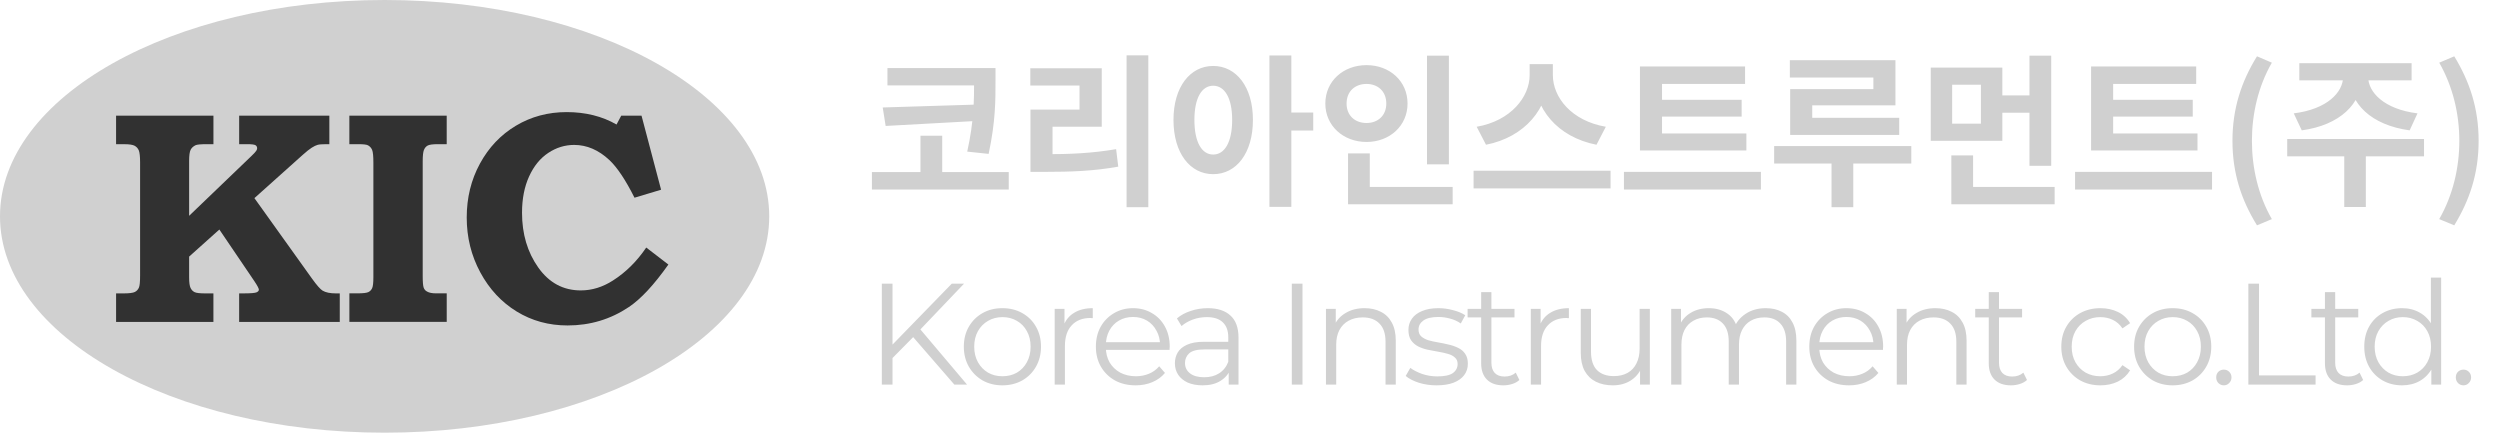
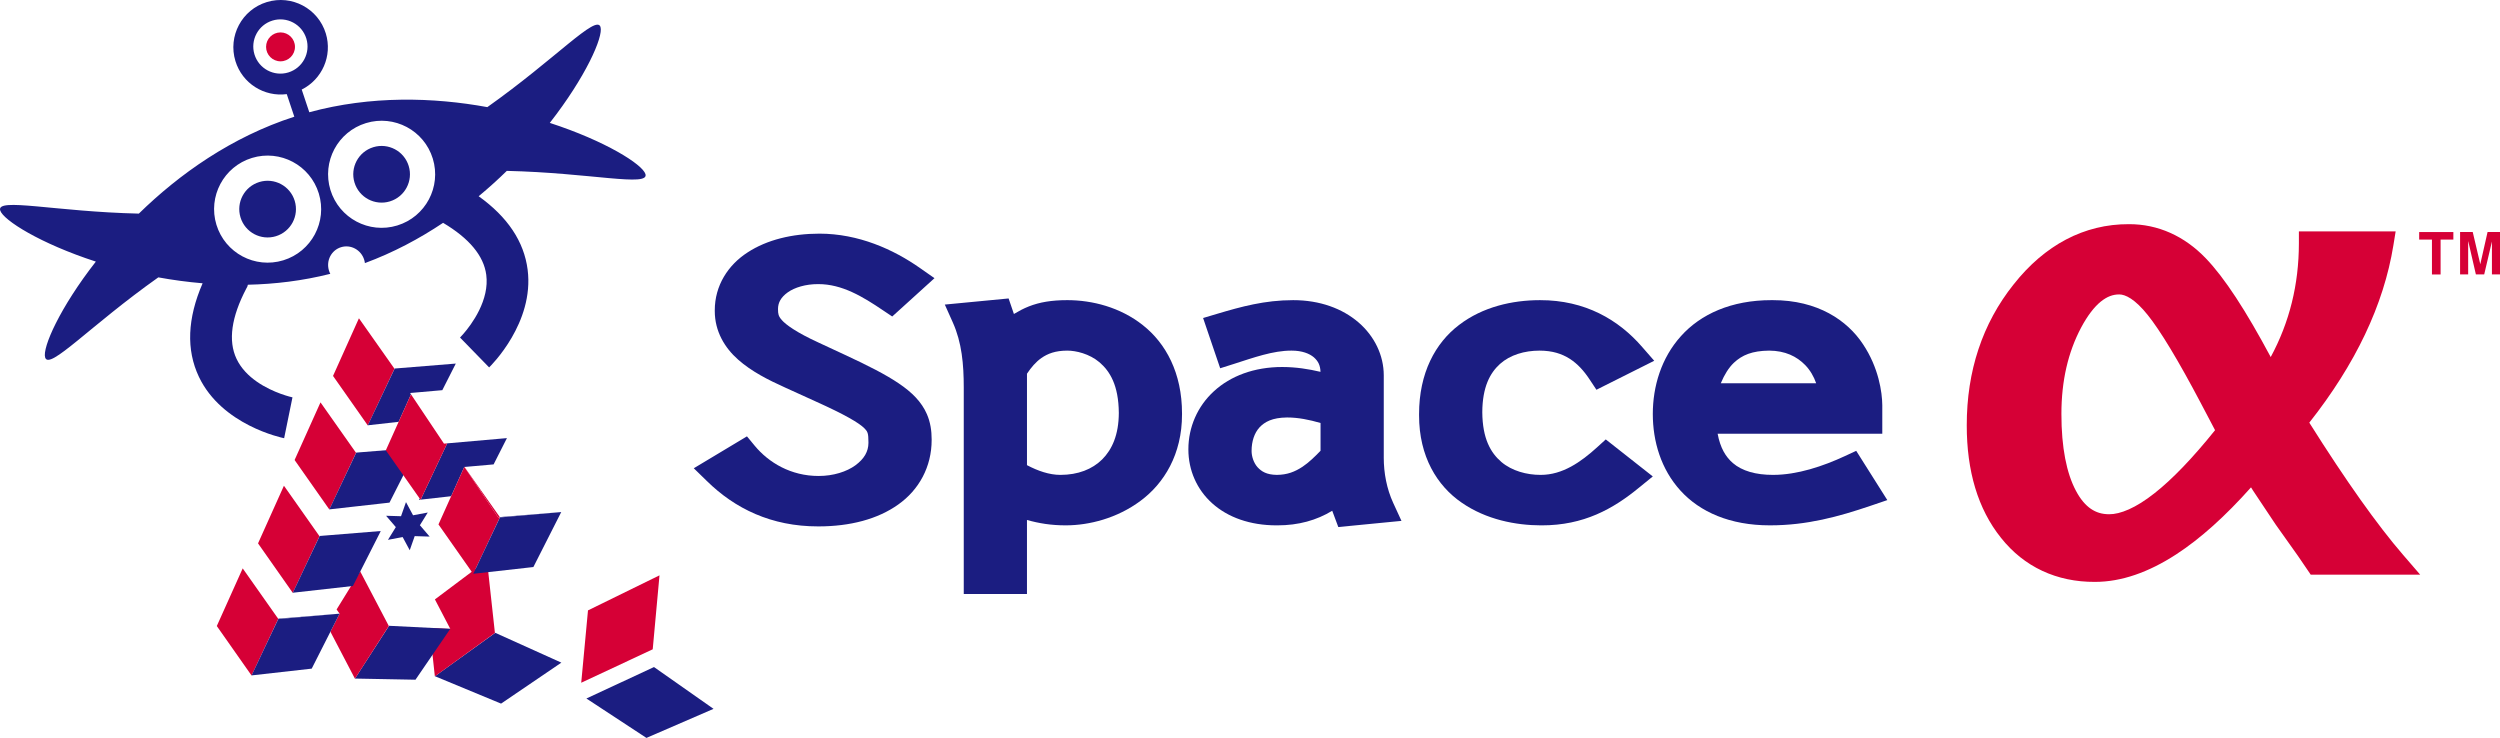
- <svg xmlns="http://www.w3.org/2000/svg" width="260" height="45" viewBox="0 0 260 45" fill="none">
-   <path d="M92.295 7.08V8.882H102.206V7.08H92.295ZM90.68 17.892V19.711H104.909V17.892H90.68ZM101.305 7.08V8.457C101.305 10.276 101.305 12.571 100.591 15.767L102.818 16.005C103.549 12.588 103.532 10.361 103.532 8.457V7.08H101.305ZM101.713 10.871L91.802 11.177L92.108 13.098L101.713 12.571V10.871ZM95.729 14.118V18.555H97.99V14.118H95.729ZM117.165 5.754V21.547H119.426V5.754H117.165ZM107.169 16.039V17.875H108.563C111.436 17.875 113.748 17.79 116.298 17.331L116.077 15.512C113.578 15.937 111.351 16.039 108.563 16.039H107.169ZM107.152 7.097V8.899H112.269V11.398H107.169V16.719H109.464V13.183H114.581V7.097H107.152ZM126.173 6.859C123.776 6.859 122.042 9.035 122.042 12.469C122.042 15.937 123.776 18.113 126.173 18.113C128.57 18.113 130.304 15.937 130.304 12.469C130.304 9.035 128.57 6.859 126.173 6.859ZM126.173 8.916C127.346 8.916 128.145 10.157 128.145 12.469C128.145 14.815 127.346 16.073 126.173 16.073C125 16.073 124.218 14.815 124.218 12.469C124.218 10.157 125 8.916 126.173 8.916ZM132.021 5.771V21.513H134.299V5.771H132.021ZM133.789 11.704V13.574H136.577V11.704H133.789ZM148.408 5.788V17.093H150.686V5.788H148.408ZM140.197 19.439V21.241H151.077V19.439H140.197ZM140.197 15.954V20.17H142.458V15.954H140.197ZM142.118 6.774C139.704 6.774 137.834 8.44 137.834 10.769C137.834 13.081 139.704 14.764 142.118 14.764C144.532 14.764 146.385 13.081 146.385 10.769C146.385 8.44 144.532 6.774 142.118 6.774ZM142.118 8.729C143.274 8.729 144.175 9.477 144.175 10.769C144.175 12.044 143.274 12.792 142.118 12.792C140.945 12.792 140.044 12.044 140.044 10.769C140.044 9.477 140.945 8.729 142.118 8.729ZM159.083 6.672V7.811C159.083 10.072 157.128 12.571 153.575 13.183L154.544 15.053C158.624 14.254 161.055 11.228 161.055 7.811V6.672H159.083ZM159.542 6.672V7.811C159.542 11.279 161.956 14.254 166.036 15.053L167.005 13.183C163.435 12.571 161.497 10.123 161.497 7.811V6.672H159.542ZM153.252 17.756V19.592H167.498V17.756H153.252ZM170.556 13.88V15.648H181.623V13.88H170.556ZM168.89 17.875V19.711H183.136V17.875H168.89ZM170.556 6.91V14.373H172.851V8.729H181.487V6.91H170.556ZM172.154 10.378V12.129H181.13V10.378H172.154ZM186.144 6.264V8.066H194.831V9.273H186.178V13.353H188.473V10.956H197.126V6.264H186.144ZM186.178 12.248V14.033H197.517V12.248H186.178ZM184.512 15.189V17.008H198.775V15.189H184.512ZM190.479 15.852V21.547H192.74V15.852H190.479ZM200.797 7.029V14.645H208.243V7.029H200.797ZM206.016 8.814V12.86H203.024V8.814H206.016ZM211.065 5.788V17.246H213.326V5.788H211.065ZM207.631 9.919V11.721H211.643V9.919H207.631ZM202.939 19.439V21.241H213.683V19.439H202.939ZM202.939 16.158V20.374H205.2V16.158H202.939ZM217.472 13.88V15.648H228.539V13.88H217.472ZM215.806 17.875V19.711H230.052V17.875H215.806ZM217.472 6.91V14.373H219.767V8.729H228.403V6.91H217.472ZM219.07 10.378V12.129H228.046V10.378H219.07ZM234.726 23.434L236.273 22.788C234.845 20.306 234.199 17.433 234.199 14.645C234.199 11.874 234.845 9.001 236.273 6.519L234.726 5.856C233.111 8.474 232.176 11.262 232.176 14.645C232.176 18.045 233.111 20.816 234.726 23.434ZM243.684 7.522V7.981C243.684 9.596 242.018 11.364 238.55 11.789L239.383 13.557C243.378 13.013 245.639 10.752 245.639 7.981V7.522H243.684ZM244.33 7.522V7.981C244.33 10.752 246.591 13.013 250.603 13.557L251.419 11.789C247.951 11.364 246.285 9.596 246.285 7.981V7.522H244.33ZM243.803 15.75V21.53H246.047V15.75H243.803ZM237.87 14.458V16.26H252.099V14.458H237.87ZM239.128 6.57V8.355H250.807V6.57H239.128ZM255.243 23.434C256.841 20.816 257.776 18.045 257.776 14.645C257.776 11.262 256.841 8.474 255.243 5.856L253.679 6.519C255.107 9.001 255.77 11.874 255.77 14.645C255.77 17.433 255.107 20.306 253.679 22.788L255.243 23.434Z" fill="#D0D0D0" />
-   <path d="M92.67 37.39L92.625 36.04L98.985 29.5H100.26L95.625 34.36L94.995 35.035L92.67 37.39ZM91.71 40V29.5H92.82V40H91.71ZM99.255 40L94.725 34.78L95.475 33.97L100.575 40H99.255ZM104.243 40.075C103.483 40.075 102.798 39.905 102.188 39.565C101.588 39.215 101.113 38.74 100.763 38.14C100.413 37.53 100.238 36.835 100.238 36.055C100.238 35.265 100.413 34.57 100.763 33.97C101.113 33.37 101.588 32.9 102.188 32.56C102.788 32.22 103.473 32.05 104.243 32.05C105.023 32.05 105.713 32.22 106.313 32.56C106.923 32.9 107.398 33.37 107.738 33.97C108.088 34.57 108.263 35.265 108.263 36.055C108.263 36.835 108.088 37.53 107.738 38.14C107.398 38.74 106.923 39.215 106.313 39.565C105.703 39.905 105.013 40.075 104.243 40.075ZM104.243 39.13C104.813 39.13 105.318 39.005 105.758 38.755C106.198 38.495 106.543 38.135 106.793 37.675C107.053 37.205 107.183 36.665 107.183 36.055C107.183 35.435 107.053 34.895 106.793 34.435C106.543 33.975 106.198 33.62 105.758 33.37C105.318 33.11 104.818 32.98 104.258 32.98C103.698 32.98 103.198 33.11 102.758 33.37C102.318 33.62 101.968 33.975 101.708 34.435C101.448 34.895 101.318 35.435 101.318 36.055C101.318 36.665 101.448 37.205 101.708 37.675C101.968 38.135 102.318 38.495 102.758 38.755C103.198 39.005 103.693 39.13 104.243 39.13ZM109.687 40V32.125H110.707V34.27L110.602 33.895C110.822 33.295 111.192 32.84 111.712 32.53C112.232 32.21 112.877 32.05 113.647 32.05V33.085C113.607 33.085 113.567 33.085 113.527 33.085C113.487 33.075 113.447 33.07 113.407 33.07C112.577 33.07 111.927 33.325 111.457 33.835C110.987 34.335 110.752 35.05 110.752 35.98V40H109.687ZM118.112 40.075C117.292 40.075 116.572 39.905 115.952 39.565C115.332 39.215 114.847 38.74 114.497 38.14C114.147 37.53 113.972 36.835 113.972 36.055C113.972 35.275 114.137 34.585 114.467 33.985C114.807 33.385 115.267 32.915 115.847 32.575C116.437 32.225 117.097 32.05 117.827 32.05C118.567 32.05 119.222 32.22 119.792 32.56C120.372 32.89 120.827 33.36 121.157 33.97C121.487 34.57 121.652 35.265 121.652 36.055C121.652 36.105 121.647 36.16 121.637 36.22C121.637 36.27 121.637 36.325 121.637 36.385H114.782V35.59H121.067L120.647 35.905C120.647 35.335 120.522 34.83 120.272 34.39C120.032 33.94 119.702 33.59 119.282 33.34C118.862 33.09 118.377 32.965 117.827 32.965C117.287 32.965 116.802 33.09 116.372 33.34C115.942 33.59 115.607 33.94 115.367 34.39C115.127 34.84 115.007 35.355 115.007 35.935V36.1C115.007 36.7 115.137 37.23 115.397 37.69C115.667 38.14 116.037 38.495 116.507 38.755C116.987 39.005 117.532 39.13 118.142 39.13C118.622 39.13 119.067 39.045 119.477 38.875C119.897 38.705 120.257 38.445 120.557 38.095L121.157 38.785C120.807 39.205 120.367 39.525 119.837 39.745C119.317 39.965 118.742 40.075 118.112 40.075ZM127.785 40V38.26L127.74 37.975V35.065C127.74 34.395 127.55 33.88 127.17 33.52C126.8 33.16 126.245 32.98 125.505 32.98C124.995 32.98 124.51 33.065 124.05 33.235C123.59 33.405 123.2 33.63 122.88 33.91L122.4 33.115C122.8 32.775 123.28 32.515 123.84 32.335C124.4 32.145 124.99 32.05 125.61 32.05C126.63 32.05 127.415 32.305 127.965 32.815C128.525 33.315 128.805 34.08 128.805 35.11V40H127.785ZM125.07 40.075C124.48 40.075 123.965 39.98 123.525 39.79C123.095 39.59 122.765 39.32 122.535 38.98C122.305 38.63 122.19 38.23 122.19 37.78C122.19 37.37 122.285 37 122.475 36.67C122.675 36.33 122.995 36.06 123.435 35.86C123.885 35.65 124.485 35.545 125.235 35.545H127.95V36.34H125.265C124.505 36.34 123.975 36.475 123.675 36.745C123.385 37.015 123.24 37.35 123.24 37.75C123.24 38.2 123.415 38.56 123.765 38.83C124.115 39.1 124.605 39.235 125.235 39.235C125.835 39.235 126.35 39.1 126.78 38.83C127.22 38.55 127.54 38.15 127.74 37.63L127.98 38.365C127.78 38.885 127.43 39.3 126.93 39.61C126.44 39.92 125.82 40.075 125.07 40.075ZM134.349 40V29.5H135.459V40H134.349ZM141.92 32.05C142.56 32.05 143.12 32.175 143.6 32.425C144.09 32.665 144.47 33.035 144.74 33.535C145.02 34.035 145.16 34.665 145.16 35.425V40H144.095V35.53C144.095 34.7 143.885 34.075 143.465 33.655C143.055 33.225 142.475 33.01 141.725 33.01C141.165 33.01 140.675 33.125 140.255 33.355C139.845 33.575 139.525 33.9 139.295 34.33C139.075 34.75 138.965 35.26 138.965 35.86V40H137.9V32.125H138.92V34.285L138.755 33.88C139.005 33.31 139.405 32.865 139.955 32.545C140.505 32.215 141.16 32.05 141.92 32.05ZM149.402 40.075C148.752 40.075 148.137 39.985 147.557 39.805C146.977 39.615 146.522 39.38 146.192 39.1L146.672 38.26C146.992 38.5 147.402 38.71 147.902 38.89C148.402 39.06 148.927 39.145 149.477 39.145C150.227 39.145 150.767 39.03 151.097 38.8C151.427 38.56 151.592 38.245 151.592 37.855C151.592 37.565 151.497 37.34 151.307 37.18C151.127 37.01 150.887 36.885 150.587 36.805C150.287 36.715 149.952 36.64 149.582 36.58C149.212 36.52 148.842 36.45 148.472 36.37C148.112 36.29 147.782 36.175 147.482 36.025C147.182 35.865 146.937 35.65 146.747 35.38C146.567 35.11 146.477 34.75 146.477 34.3C146.477 33.87 146.597 33.485 146.837 33.145C147.077 32.805 147.427 32.54 147.887 32.35C148.357 32.15 148.927 32.05 149.597 32.05C150.107 32.05 150.617 32.12 151.127 32.26C151.637 32.39 152.057 32.565 152.387 32.785L151.922 33.64C151.572 33.4 151.197 33.23 150.797 33.13C150.397 33.02 149.997 32.965 149.597 32.965C148.887 32.965 148.362 33.09 148.022 33.34C147.692 33.58 147.527 33.89 147.527 34.27C147.527 34.57 147.617 34.805 147.797 34.975C147.987 35.145 148.232 35.28 148.532 35.38C148.842 35.47 149.177 35.545 149.537 35.605C149.907 35.665 150.272 35.74 150.632 35.83C151.002 35.91 151.337 36.025 151.637 36.175C151.947 36.315 152.192 36.52 152.372 36.79C152.562 37.05 152.657 37.395 152.657 37.825C152.657 38.285 152.527 38.685 152.267 39.025C152.017 39.355 151.647 39.615 151.157 39.805C150.677 39.985 150.092 40.075 149.402 40.075ZM156.351 40.075C155.611 40.075 155.041 39.875 154.641 39.475C154.241 39.075 154.041 38.51 154.041 37.78V30.385H155.106V37.72C155.106 38.18 155.221 38.535 155.451 38.785C155.691 39.035 156.031 39.16 156.471 39.16C156.941 39.16 157.331 39.025 157.641 38.755L158.016 39.52C157.806 39.71 157.551 39.85 157.251 39.94C156.961 40.03 156.661 40.075 156.351 40.075ZM152.631 33.01V32.125H157.506V33.01H152.631ZM159.205 40V32.125H160.225V34.27L160.12 33.895C160.34 33.295 160.71 32.84 161.23 32.53C161.75 32.21 162.395 32.05 163.165 32.05V33.085C163.125 33.085 163.085 33.085 163.045 33.085C163.005 33.075 162.965 33.07 162.925 33.07C162.095 33.07 161.445 33.325 160.975 33.835C160.505 34.335 160.27 35.05 160.27 35.98V40H159.205ZM167.73 40.075C167.06 40.075 166.475 39.95 165.975 39.7C165.475 39.45 165.085 39.075 164.805 38.575C164.535 38.075 164.4 37.45 164.4 36.7V32.125H165.465V36.58C165.465 37.42 165.67 38.055 166.08 38.485C166.5 38.905 167.085 39.115 167.835 39.115C168.385 39.115 168.86 39.005 169.26 38.785C169.67 38.555 169.98 38.225 170.19 37.795C170.41 37.365 170.52 36.85 170.52 36.25V32.125H171.585V40H170.565V37.84L170.73 38.23C170.48 38.81 170.09 39.265 169.56 39.595C169.04 39.915 168.43 40.075 167.73 40.075ZM183.643 32.05C184.283 32.05 184.838 32.175 185.308 32.425C185.788 32.665 186.158 33.035 186.418 33.535C186.688 34.035 186.823 34.665 186.823 35.425V40H185.758V35.53C185.758 34.7 185.558 34.075 185.158 33.655C184.768 33.225 184.213 33.01 183.493 33.01C182.953 33.01 182.483 33.125 182.083 33.355C181.693 33.575 181.388 33.9 181.168 34.33C180.958 34.75 180.853 35.26 180.853 35.86V40H179.788V35.53C179.788 34.7 179.588 34.075 179.188 33.655C178.788 33.225 178.228 33.01 177.508 33.01C176.978 33.01 176.513 33.125 176.113 33.355C175.713 33.575 175.403 33.9 175.183 34.33C174.973 34.75 174.868 35.26 174.868 35.86V40H173.803V32.125H174.823V34.255L174.658 33.88C174.898 33.31 175.283 32.865 175.813 32.545C176.353 32.215 176.988 32.05 177.718 32.05C178.488 32.05 179.143 32.245 179.683 32.635C180.223 33.015 180.573 33.59 180.733 34.36L180.313 34.195C180.543 33.555 180.948 33.04 181.528 32.65C182.118 32.25 182.823 32.05 183.643 32.05ZM192.307 40.075C191.487 40.075 190.767 39.905 190.147 39.565C189.527 39.215 189.042 38.74 188.692 38.14C188.342 37.53 188.167 36.835 188.167 36.055C188.167 35.275 188.332 34.585 188.662 33.985C189.002 33.385 189.462 32.915 190.042 32.575C190.632 32.225 191.292 32.05 192.022 32.05C192.762 32.05 193.417 32.22 193.987 32.56C194.567 32.89 195.022 33.36 195.352 33.97C195.682 34.57 195.847 35.265 195.847 36.055C195.847 36.105 195.842 36.16 195.832 36.22C195.832 36.27 195.832 36.325 195.832 36.385H188.977V35.59H195.262L194.842 35.905C194.842 35.335 194.717 34.83 194.467 34.39C194.227 33.94 193.897 33.59 193.477 33.34C193.057 33.09 192.572 32.965 192.022 32.965C191.482 32.965 190.997 33.09 190.567 33.34C190.137 33.59 189.802 33.94 189.562 34.39C189.322 34.84 189.202 35.355 189.202 35.935V36.1C189.202 36.7 189.332 37.23 189.592 37.69C189.862 38.14 190.232 38.495 190.702 38.755C191.182 39.005 191.727 39.13 192.337 39.13C192.817 39.13 193.262 39.045 193.672 38.875C194.092 38.705 194.452 38.445 194.752 38.095L195.352 38.785C195.002 39.205 194.562 39.525 194.032 39.745C193.512 39.965 192.937 40.075 192.307 40.075ZM201.284 32.05C201.924 32.05 202.484 32.175 202.964 32.425C203.454 32.665 203.834 33.035 204.104 33.535C204.384 34.035 204.524 34.665 204.524 35.425V40H203.459V35.53C203.459 34.7 203.249 34.075 202.829 33.655C202.419 33.225 201.839 33.01 201.089 33.01C200.529 33.01 200.039 33.125 199.619 33.355C199.209 33.575 198.889 33.9 198.659 34.33C198.439 34.75 198.329 35.26 198.329 35.86V40H197.264V32.125H198.284V34.285L198.119 33.88C198.369 33.31 198.769 32.865 199.319 32.545C199.869 32.215 200.524 32.05 201.284 32.05ZM209.141 40.075C208.401 40.075 207.831 39.875 207.431 39.475C207.031 39.075 206.831 38.51 206.831 37.78V30.385H207.896V37.72C207.896 38.18 208.011 38.535 208.241 38.785C208.481 39.035 208.821 39.16 209.261 39.16C209.731 39.16 210.121 39.025 210.431 38.755L210.806 39.52C210.596 39.71 210.341 39.85 210.041 39.94C209.751 40.03 209.451 40.075 209.141 40.075ZM205.421 33.01V32.125H210.296V33.01H205.421ZM218.441 40.075C217.661 40.075 216.961 39.905 216.341 39.565C215.731 39.215 215.251 38.74 214.901 38.14C214.551 37.53 214.376 36.835 214.376 36.055C214.376 35.265 214.551 34.57 214.901 33.97C215.251 33.37 215.731 32.9 216.341 32.56C216.961 32.22 217.661 32.05 218.441 32.05C219.111 32.05 219.716 32.18 220.256 32.44C220.796 32.7 221.221 33.09 221.531 33.61L220.736 34.15C220.466 33.75 220.131 33.455 219.731 33.265C219.331 33.075 218.896 32.98 218.426 32.98C217.866 32.98 217.361 33.11 216.911 33.37C216.461 33.62 216.106 33.975 215.846 34.435C215.586 34.895 215.456 35.435 215.456 36.055C215.456 36.675 215.586 37.215 215.846 37.675C216.106 38.135 216.461 38.495 216.911 38.755C217.361 39.005 217.866 39.13 218.426 39.13C218.896 39.13 219.331 39.035 219.731 38.845C220.131 38.655 220.466 38.365 220.736 37.975L221.531 38.515C221.221 39.025 220.796 39.415 220.256 39.685C219.716 39.945 219.111 40.075 218.441 40.075ZM225.951 40.075C225.191 40.075 224.506 39.905 223.896 39.565C223.296 39.215 222.821 38.74 222.471 38.14C222.121 37.53 221.946 36.835 221.946 36.055C221.946 35.265 222.121 34.57 222.471 33.97C222.821 33.37 223.296 32.9 223.896 32.56C224.496 32.22 225.181 32.05 225.951 32.05C226.731 32.05 227.421 32.22 228.021 32.56C228.631 32.9 229.106 33.37 229.446 33.97C229.796 34.57 229.971 35.265 229.971 36.055C229.971 36.835 229.796 37.53 229.446 38.14C229.106 38.74 228.631 39.215 228.021 39.565C227.411 39.905 226.721 40.075 225.951 40.075ZM225.951 39.13C226.521 39.13 227.026 39.005 227.466 38.755C227.906 38.495 228.251 38.135 228.501 37.675C228.761 37.205 228.891 36.665 228.891 36.055C228.891 35.435 228.761 34.895 228.501 34.435C228.251 33.975 227.906 33.62 227.466 33.37C227.026 33.11 226.526 32.98 225.966 32.98C225.406 32.98 224.906 33.11 224.466 33.37C224.026 33.62 223.676 33.975 223.416 34.435C223.156 34.895 223.026 35.435 223.026 36.055C223.026 36.665 223.156 37.205 223.416 37.675C223.676 38.135 224.026 38.495 224.466 38.755C224.906 39.005 225.401 39.13 225.951 39.13ZM231.28 40.075C231.06 40.075 230.87 39.995 230.71 39.835C230.56 39.675 230.485 39.48 230.485 39.25C230.485 39.01 230.56 38.815 230.71 38.665C230.87 38.515 231.06 38.44 231.28 38.44C231.5 38.44 231.685 38.515 231.835 38.665C231.995 38.815 232.075 39.01 232.075 39.25C232.075 39.48 231.995 39.675 231.835 39.835C231.685 39.995 231.5 40.075 231.28 40.075ZM233.829 40V29.5H234.939V39.04H240.819V40H233.829ZM244.104 40.075C243.364 40.075 242.794 39.875 242.394 39.475C241.994 39.075 241.794 38.51 241.794 37.78V30.385H242.859V37.72C242.859 38.18 242.974 38.535 243.204 38.785C243.444 39.035 243.784 39.16 244.224 39.16C244.694 39.16 245.084 39.025 245.394 38.755L245.769 39.52C245.559 39.71 245.304 39.85 245.004 39.94C244.714 40.03 244.414 40.075 244.104 40.075ZM240.384 33.01V32.125H245.259V33.01H240.384ZM249.814 40.075C249.064 40.075 248.389 39.905 247.789 39.565C247.199 39.225 246.734 38.755 246.394 38.155C246.054 37.545 245.884 36.845 245.884 36.055C245.884 35.255 246.054 34.555 246.394 33.955C246.734 33.355 247.199 32.89 247.789 32.56C248.389 32.22 249.064 32.05 249.814 32.05C250.504 32.05 251.119 32.205 251.659 32.515C252.209 32.825 252.644 33.28 252.964 33.88C253.294 34.47 253.459 35.195 253.459 36.055C253.459 36.905 253.299 37.63 252.979 38.23C252.659 38.83 252.224 39.29 251.674 39.61C251.134 39.92 250.514 40.075 249.814 40.075ZM249.889 39.13C250.449 39.13 250.949 39.005 251.389 38.755C251.839 38.495 252.189 38.135 252.439 37.675C252.699 37.205 252.829 36.665 252.829 36.055C252.829 35.435 252.699 34.895 252.439 34.435C252.189 33.975 251.839 33.62 251.389 33.37C250.949 33.11 250.449 32.98 249.889 32.98C249.339 32.98 248.844 33.11 248.404 33.37C247.964 33.62 247.614 33.975 247.354 34.435C247.094 34.895 246.964 35.435 246.964 36.055C246.964 36.665 247.094 37.205 247.354 37.675C247.614 38.135 247.964 38.495 248.404 38.755C248.844 39.005 249.339 39.13 249.889 39.13ZM252.859 40V37.63L252.964 36.04L252.814 34.45V28.87H253.879V40H252.859ZM256.2 40.075C255.98 40.075 255.79 39.995 255.63 39.835C255.48 39.675 255.405 39.48 255.405 39.25C255.405 39.01 255.48 38.815 255.63 38.665C255.79 38.515 255.98 38.44 256.2 38.44C256.42 38.44 256.605 38.515 256.755 38.665C256.915 38.815 256.995 39.01 256.995 39.25C256.995 39.48 256.915 39.675 256.755 39.835C256.605 39.995 256.42 40.075 256.2 40.075Z" fill="#D0D0D0" />
-   <path d="M40 45C62.091 45 80 34.926 80 22.5C80 10.074 62.091 0 40 0C17.909 0 0 10.074 0 22.5C0 34.926 17.909 45 40 45Z" fill="#D0D0D0" />
-   <path d="M12.075 12.027H22.197V14.994H21.529C20.885 14.994 20.488 15.031 20.339 15.102C20.102 15.215 19.929 15.374 19.826 15.579C19.721 15.784 19.669 16.168 19.669 16.734V22.445L26.134 16.24C26.421 15.963 26.594 15.776 26.653 15.679C26.712 15.582 26.743 15.498 26.743 15.425C26.743 15.282 26.686 15.174 26.573 15.102C26.458 15.031 26.169 14.994 25.704 14.994H24.873V12.027H34.252V14.994H33.94C33.504 14.994 33.202 15.018 33.033 15.064C32.864 15.11 32.659 15.21 32.415 15.364C32.172 15.518 31.858 15.769 31.471 16.117L26.459 20.605L32.437 28.959C32.952 29.677 33.329 30.103 33.566 30.236C33.883 30.421 34.339 30.513 34.934 30.513H35.336V33.48H24.871V30.513H25.287C26.05 30.513 26.514 30.476 26.677 30.405C26.839 30.333 26.922 30.241 26.922 30.128C26.922 30.004 26.768 29.712 26.461 29.251L22.813 23.871L19.669 26.686V28.845C19.669 29.375 19.718 29.742 19.818 29.947C19.917 30.152 20.058 30.297 20.241 30.384C20.424 30.471 20.793 30.514 21.349 30.514H22.195V33.482H12.073V30.514H12.836C13.424 30.514 13.818 30.465 14.017 30.368C14.217 30.271 14.361 30.114 14.451 29.899C14.53 29.725 14.57 29.305 14.57 28.638V16.921C14.57 16.286 14.525 15.86 14.436 15.644C14.346 15.43 14.201 15.268 14.001 15.159C13.803 15.051 13.443 14.997 12.925 14.997H12.072V12.03L12.075 12.027Z" fill="#313131" />
-   <path d="M36.335 12.027H46.457V14.994H45.536C45.001 14.994 44.647 15.043 44.473 15.14C44.299 15.237 44.171 15.391 44.087 15.601C44.003 15.811 43.961 16.214 43.961 16.808V28.68C43.961 29.324 43.995 29.741 44.065 29.925C44.135 30.109 44.253 30.243 44.422 30.325C44.63 30.448 44.942 30.509 45.359 30.509H46.459V33.477H36.336V30.509H37.158C37.746 30.509 38.131 30.465 38.309 30.379C38.489 30.292 38.621 30.154 38.705 29.965C38.79 29.776 38.832 29.399 38.832 28.834V16.916C38.832 16.251 38.79 15.812 38.705 15.601C38.62 15.391 38.478 15.229 38.278 15.117C38.139 15.034 37.799 14.994 37.261 14.994H36.333V12.027H36.335Z" fill="#313131" />
-   <path d="M64.609 12.027H66.718L68.753 19.731L65.988 20.562C65.067 18.727 64.2 17.425 63.387 16.656C62.258 15.599 61.034 15.072 59.715 15.072C58.754 15.072 57.854 15.348 57.018 15.903C56.181 16.457 55.517 17.272 55.027 18.348C54.536 19.424 54.291 20.684 54.291 22.13C54.291 24.335 54.853 26.23 55.979 27.82C57.103 29.409 58.577 30.203 60.401 30.203C61.56 30.203 62.675 29.86 63.745 29.173C65.082 28.322 66.238 27.18 67.209 25.744L69.512 27.512C68.017 29.625 66.65 31.094 65.412 31.925C63.502 33.207 61.372 33.847 59.025 33.847C57.074 33.847 55.309 33.362 53.73 32.393C52.151 31.424 50.89 30.069 49.95 28.327C49.01 26.584 48.539 24.683 48.539 22.622C48.539 20.562 48.996 18.703 49.913 17.018C50.83 15.331 52.077 14.017 53.656 13.074C55.234 12.13 56.995 11.658 58.935 11.658C60.876 11.658 62.633 12.089 64.119 12.95L64.609 12.027Z" fill="#313131" />
+ <svg xmlns="http://www.w3.org/2000/svg" id="_레이어_2" data-name="레이어 2" viewBox="0 0 5358.48 1581.64">
+   <defs>
+     <style>
+       .cls-1 {
+         fill: none;
+       }
+ 
+       .cls-2 {
+         fill: #d60036;
+       }
+ 
+       .cls-3 {
+         fill: #1b1d81;
+       }
+     </style>
+   </defs>
+   <g id="Layer_1" data-name="Layer 1">
+     <g>
+       <g>
+         <polyline class="cls-3" points="1903.12 649.82 1902.51 649.41 1903.12 649.82" />
+         <path class="cls-3" d="m1688.68,626.46c14.56-10.25,37.95-17.54,64.59-17.49h.65c50.9-.1,95.32,26.83,138.83,56.26l.59.4,13.03,8.72,6.01,4.02,17.51-15.84,73.08-66.29-30.96-21.67c-57.63-40.43-132.14-73.68-215.53-73.78-58.57.04-112.56,13.11-154.18,40.29-41.64,26.84-70.29,70.87-70.25,124.12v1.5c-.02,43.62,21.45,78.97,50.06,104.12l-.04-.02c28.68,25.43,64.49,43.54,100.99,59.97l64.9,29.52.03.02c31.37,14.09,54.84,25.7,71.85,35.23,16.99,9.48,27.55,17.05,32.67,22.26l.03.03c5.69,5.91,6.02,7.2,7.38,11.28.93,3.04,1.54,9.46,1.49,19.26v1.14c-.16,18.13-8.83,33.74-27.91,47.83h.03c-18.69,13.57-47.17,22.91-78.93,22.86h-.14c-59.02,0-106.7-28.38-136.89-64.89l-16.54-20.05-113.99,68.41,28.54,27.8-.46-.45c60.01,58.96,138.13,97.35,238.37,97.26h.91s.08.01.08.01c67.56-.07,126.77-15.44,170.97-47.03,44.22-31.31,71.51-80.66,71.45-138.33v-1.21c0-18.65-2.74-36.82-10.17-53.98-11.26-26.09-31.83-46.75-60.03-65.76l.86.58-.82-.57c-28.32-19.2-65.45-38.04-115.51-61.32l-56.63-26.33-.48-.24c-46.83-21.42-69.95-38.26-78.51-48.23l.37.44-.4-.47c-4.54-5.24-5.71-7.95-6.73-11.08-.89-2.86-1.31-6.5-1.29-12.57.07-7.2,1.72-13.26,5.05-19.05,3.33-5.75,8.52-11.27,16.04-16.66Zm213.83,22.95l.61.41-.61-.41Zm-213.8-22.97v-.02l.2-.13-.2.15Z" />
+         <path class="cls-3" d="m1602.28,541.09l.03-.02-.03.02Z" />
+         <path class="cls-3" d="m1925.5,1081.22l-.04.02.04-.02Z" />
+         <polyline class="cls-3" points="2449.84 697.15 2449.82 697.16 2449.84 697.15" />
+         <polyline class="cls-3" points="2375.54 997.81 2376.01 997.33 2375.54 997.81" />
+         <path class="cls-3" d="m2449.82,697.16l-.02-.02h.04c-48.9-38.82-108.95-53.68-161.59-53.81h-.65c-33.12-.02-59.1,4.26-82.43,13.45-11.38,4.47-21.77,10.13-31.97,16.2l-11.36-33.28-136.74,13.12,17.17,38.36c19.32,43.07,23.44,89.6,23.44,139.56v442.39h135.49v-158.64c25.56,7.24,52.02,11.56,82.78,11.54h1.15c49.15-.13,109.1-15.01,159.48-52.55,50.34-37.25,89-99.72,88.91-185.13v-2.06c.11-86.8-34.74-150.54-83.7-189.14Zm-73.81,300.17l-.47.49.47-.49Zm-143.92-229.95c13.94-9.59,29.84-15.69,55.09-15.86h.29c18.35-.08,47.44,6.57,69.23,25.07l-.41-.35.39.32c22.13,19.03,40.93,48.9,41.39,108.57-.16,46.44-14.25,78.14-35.63,99.54-21.46,21.22-51.74,33.1-89.37,33.2h-.22c-23.56.04-48.26-8.5-71.64-20.85v-196c9.15-13.73,19.16-25.44,30.88-33.63Z" />
+         <polygon class="cls-3" points="2444.63 1073.47 2444.61 1073.49 2444.06 1073.89 2444.63 1073.47" />
+         <path class="cls-3" d="m2965.95,980.58v-175.97c0-43.08-19.99-84.22-54.28-113.69-34.3-29.54-82.66-47.6-139.86-47.58h-.22c-60.83,0-111.5,14.04-162.81,29.31l-30.06,8.97,10.08,29.72,26.53,77.99,27.2-8.61,1-.3c43.91-14.07,85.04-28.98,124.52-28.9h.5c22.39,0,38.1,6.33,47.55,14.34,9.35,8.28,13.77,17.19,14.25,31.14-25.3-5.98-52.57-10.31-81.42-10.35h0s-.25-.02-.25-.02h-.29c-60.31-.02-110.96,19.34-146.37,51.83-35.44,32.37-54.87,77.32-54.85,124.5v.57c-.02,43.89,17.94,85.76,51.34,115.51,33.37,29.87,80.89,47.02,137.69,47h1.84c45.06.04,84-10.91,117.44-31.29l13.03,34.91,135.38-13.21-17.73-38.56c-13.89-30.3-20.23-63.91-20.23-97.31Zm-174.05,19.79l-.03.02c-16.47,10.87-32.77,17.31-55.33,17.47-21.62-.4-32.37-6.94-41.16-16.47-8.18-9.19-12.78-23-12.73-35v-.09c0-20.14,5.91-38.01,16.75-50,11.25-12.07,27.43-21.14,59.21-21.48h.32c23.83-.01,47.67,4.9,71.52,11.83v59.52c-12.63,13.09-25.26,25.29-38.56,34.2Zm-96.28,1.28l-.22-.23v-.03l.22.25Z" />
+         <polygon class="cls-3" points="2598.51 1079.05 2598.51 1079.03 2597.76 1078.36 2598.51 1079.05" />
+         <path class="cls-3" d="m3441.81,941.83l-18.91,17.19.02-.02c-17.17,15.6-35.76,30.41-55.75,41.22-20.03,10.83-41.37,17.63-64.62,17.64h-.7c-29.15.03-61-8.31-83.82-27.67l.48.4-.45-.37c-22.95-19.73-40.49-49.86-40.93-106.72.32-53.67,16.29-83.85,37.92-103.41,21.63-19.38,52.38-28.57,85-28.57,27.97.14,47.64,6.82,64.52,17.48h-.02c16.67,10.62,30.46,25.9,42.41,44.04l.61.92,9.67,14.58,4.54,6.86,123.86-62.12-25.24-28.89-.38-.44c-50.7-58.72-122.62-100.7-218.85-100.6h-1.22c-58.29.1-121.71,14.2-172.55,53.09l-.66.51.69-.52c-50.98,38.67-85.9,103.23-85.8,191.28v2.59c-.13,88.11,38.72,151.11,91.43,187.16l-.02-.03c52.6,36.42,115.97,48.53,170.01,48.63h1.31c90.24.11,153.33-35.27,208.99-81.08l-.39.32,29.63-24.11-29.65-23.33-71.12-56Zm-142.38-208.89h.62-.62Zm-84.38,47.15h0s.7-.63.7-.63l-.7.63Z" />
+         <polygon class="cls-3" points="3992.97 737.56 3992.99 737.57 3993.01 737.58 3992.97 737.56" />
+         <polygon class="cls-3" points="3601.79 1051.47 3601.79 1051.47 3601.77 1051.45 3601.79 1051.47" />
+         <path class="cls-3" d="m3978.56,966.32l-24.04,11.16c-46.8,21.74-102.2,40.43-154.08,40.38h-.39c-36.76,0-66.17-8.41-85.79-25.29-15.11-13.04-26.96-31.99-32.72-62.91h352.94v-61.24c-.22-27.49-7.73-80.47-41.48-130.85-33.36-50.38-96.39-94.36-193.43-94.24h-2.45c-86.32-.07-152.08,30.13-194.17,77.1-42.29,46.9-60.33,107.88-60.33,166.93v.09c0,58.5,17.54,118.26,59.19,164.01,41.53,45.78,106.35,74.62,191.47,74.56h.77c78.96.02,146.88-18.69,214.92-41.78l8.79-2.98,16.33-5.56,11.17-3.8-66.69-105.61Zm-262.26-188.68c17.61-16.54,39.11-25.76,75.71-26.13,34.42.23,59.06,12.37,77.25,30.98,10.56,10.92,18.46,24.4,23.48,38.99h-204.4c7.77-18.72,17.08-33.46,27.95-43.84Z" />
+         <polygon class="cls-3" points="3602.29 721.14 3602.94 720.43 3602.92 720.45 3602.29 721.14" />
+       </g>
+       <circle class="cls-2" cx="601.27" cy="100.46" r="30.98" />
+       <g>
+         <path class="cls-1" d="m656.62,82.69c-9.39-30.71-41.89-47.99-72.59-38.61-30.7,9.38-47.98,41.87-38.6,72.59,9.37,30.7,41.87,47.99,72.58,38.61,30.7-9.38,47.99-41.89,38.61-72.59Z" />
+         <path class="cls-1" d="m540.08,338.49c-60.6,18.52-94.72,82.66-76.2,143.26,18.51,60.59,82.65,94.71,143.25,76.2,60.6-18.52,94.72-82.66,76.2-143.26-18.52-60.61-82.66-94.72-143.25-76.21Zm51.28,167.82c-32.09,9.8-66.04-8.26-75.85-40.34-9.8-32.09,8.26-66.05,40.34-75.85,32.09-9.8,66.04,8.26,75.85,40.34,9.8,32.09-8.26,66.04-40.34,75.85Z" />
+         <path class="cls-1" d="m784.41,263.83c-60.6,18.52-94.71,82.66-76.2,143.26,18.52,60.6,82.66,94.72,143.26,76.2,60.6-18.52,94.72-82.66,76.2-143.26-18.51-60.61-82.66-94.72-143.26-76.2Zm51.28,167.82c-32.08,9.8-66.04-8.26-75.85-40.34-9.8-32.08,8.26-66.04,40.34-75.84,32.08-9.81,66.04,8.26,75.85,40.35,9.8,32.08-8.26,66.04-40.34,75.84Z" />
+         <path class="cls-3" d="m1383.45,373.13c-6.41-20.99-86.4-71.19-205.01-109.72,76.82-98.25,115.09-184.58,108.68-205.58-8.61-28.18-95.73,67.8-242.57,171.78-115.68-21.15-249.32-24.99-381.62,10.98l-16.24-48.64c43.53-21.66,66.33-72.19,51.65-120.23-16.34-53.5-72.97-83.62-126.46-67.27-53.5,16.35-83.62,72.97-67.27,126.47,14.68,48.03,61.83,77.2,110.03,70.82l16.17,48.39c-134.54,43.41-246.83,123.3-333.22,207.73C117.69,453.71-8.19,422.82.42,450.99c6.42,21,86.4,71.2,205.02,109.72-76.82,98.25-115.09,184.59-108.68,205.57,8.61,28.18,95.72-67.8,242.57-171.78,30.52,5.58,62.28,9.94,94.94,12.7-32.72,75.38-35.41,142.72-7.91,200.51,49.27,103.54,177.23,130.46,182.66,131.56l17.86-87.57c-.6-.13-40.8-8.87-76.24-33.54-17.53-12.2-33.9-28.31-43.74-49.2-18.2-38.6-11.11-89.25,21.03-150.52l2.4-4.57.92-3.58c57.88-1.29,117.36-8.39,176.7-23.36-1.13-2.18-2.11-4.49-2.86-6.94-6.52-21.34,5.11-43.79,25.98-50.17,20.86-6.38,43.06,5.74,49.58,27.08.72,2.33,1.18,4.7,1.47,7.04,60.83-22.49,116.8-52.33,167.59-86.31,56,33.21,87.16,70.67,92.53,111.38,1.75,13.29.78,26.41-1.94,38.94-11.43,52.72-53.74,95.02-54.27,95.53l62.37,64.02c3.97-3.86,97.07-95.69,82.54-209.42-7.7-60.3-42.97-113.11-104.98-157.44,21.32-17.69,41.45-35.93,60.34-54.38,179.88,4.15,305.76,35.04,297.15,6.86Zm-765.44-217.85c-30.71,9.38-63.21-7.91-72.58-38.61-9.38-30.71,7.9-63.21,38.6-72.59,30.71-9.38,63.2,7.9,72.59,38.61,9.38,30.7-7.91,63.2-38.61,72.59Zm-10.87,402.68c-60.6,18.51-124.74-15.61-143.25-76.2-18.52-60.6,15.6-124.74,76.2-143.26,60.59-18.52,124.73,15.6,143.25,76.21,18.52,60.6-15.6,124.74-76.2,143.26Zm244.34-74.66c-60.6,18.52-124.74-15.6-143.26-76.2-18.51-60.6,15.6-124.74,76.2-143.26,60.6-18.52,124.74,15.6,143.26,76.2,18.52,60.6-15.6,124.74-76.2,143.26Z" />
+         <path class="cls-3" d="m800.19,315.47c-32.09,9.8-50.14,43.76-40.34,75.84,9.8,32.08,43.76,50.14,75.85,40.34,32.08-9.8,50.14-43.76,40.34-75.84-9.81-32.08-43.76-50.15-75.85-40.35Z" />
+         <path class="cls-3" d="m555.85,390.12c-32.08,9.8-50.14,43.76-40.34,75.85,9.8,32.08,43.76,50.14,75.85,40.34,32.08-9.81,50.14-43.76,40.34-75.85-9.8-32.08-43.76-50.15-75.85-40.34Z" />
+       </g>
+       <polygon class="cls-2" points="1399.04 1391.71 1245.8 1463.39 1260.3 1308.31 1413.56 1233.18 1399.04 1391.71" />
+       <polygon class="cls-3" points="1256.86 1497.16 1401.76 1429.75 1529.36 1519.33 1385.55 1581.64 1256.86 1497.16" />
+       <polygon class="cls-3" points="932.23 1449.39 1061.55 1356.37 1203.2 1420.3 1073.99 1508.12 932.23 1449.39" />
+       <g>
+         <polygon class="cls-2" points="1060.8 1356.63 1043.78 1201.01 932.19 1284.75 965.1 1347.89 920.87 1345.97 932.04 1449.64 1060.8 1356.63" />
+         <polygon class="cls-3" points="760.84 1454.44 833.9 1341.32 965.1 1347.89 890.53 1456.9 760.84 1454.44" />
+       </g>
+       <g>
+         <polygon class="cls-2" points="596.43 1326.46 539.18 1447.9 464.69 1341.83 520.21 1218.26 596.43 1326.46" />
+         <g>
+           <polygon class="cls-2" points="833.39 1341.75 771.94 1224.55 721.48 1306.29 727.82 1315.34 708.21 1354.03 760.78 1454.69 833.39 1341.75" />
+           <polygon class="cls-3" points="715.2 1316.45 596.43 1326.9 539.22 1447.64 668.12 1433.14 708.21 1354.03 727.82 1315.34 715.2 1316.45" />
+           <polygon class="cls-3" points="715.26 1316.36 596.88 1325.94 596.43 1326.9 715.2 1316.45 715.26 1316.36" />
+           <polygon class="cls-3" points="715.2 1316.45 727.82 1315.34 715.26 1316.36 715.2 1316.45" />
+         </g>
+       </g>
+       <g>
+         <polygon class="cls-2" points="684.79 1149.29 627.55 1270.75 553.07 1164.67 608.57 1041.11 684.79 1149.29" />
+         <polygon class="cls-3" points="627.58 1270.47 685.24 1148.78 816.18 1138.18 756.47 1255.98 627.58 1270.47" />
+       </g>
+       <polygon class="cls-2" points="845.55 790.39 788.31 911.84 713.82 805.77 769.33 682.2 845.55 790.39" />
+       <polygon class="cls-2" points="763.16 970.62 705.92 1092.07 631.43 985.99 686.95 862.44 763.16 970.62" />
+       <polygon class="cls-3" points="763.62 970.11 749.99 998.86 705.95 1091.8 768.17 1084.81 812.02 1079.88 834.84 1077.31 867.92 1012.05 894.56 959.5 763.62 970.11" />
+       <g>
+         <polygon class="cls-1" points="1032.53 1191.47 1071.56 1109.11 1071.33 1109.13 1032.53 1191.47" />
+         <polygon class="cls-3" points="995.6 1000.88 1057.99 995.4 1086.55 939.04 958.51 950.29 901.65 1070.92 966.98 1063.58 995.33 1000.49 995.6 1000.88" />
+         <polygon class="cls-3" points="897.94 1071.34 901.25 1070.97 899.38 1068.31 897.94 1071.34" />
+         <polygon class="cls-2" points="1071.33 1109.13 1068.01 1109.43 1029.43 1051.76 995.4 1000.9 995.6 1000.88 995.33 1000.49 966.98 1063.58 939.82 1124.05 1014.31 1230.14 1014.45 1229.85 1014.34 1229.86 1032.53 1191.47 1071.33 1109.13" />
+         <polygon class="cls-2" points="1030.27 1050.09 1029.43 1051.76 1068.01 1109.43 1071.33 1109.13 1071.55 1108.68 1030.27 1050.09" />
+         <polygon class="cls-2" points="995.6 1000.88 995.4 1000.9 1029.43 1051.76 1030.27 1050.09 995.6 1000.88" />
+         <polygon class="cls-3" points="1202.94 1097.57 1071.56 1109.11 1032.53 1191.47 1014.45 1229.85 1143.24 1215.38 1202.94 1097.57" />
+         <polygon class="cls-3" points="1071.56 1109.11 1202.94 1097.57 1072 1108.18 1071.56 1109.11" />
+         <polygon class="cls-3" points="1014.34 1229.86 1014.45 1229.85 1032.53 1191.47 1014.34 1229.86" />
+         <polygon class="cls-3" points="879 842.37 882.3 842.08 882.5 841.65 882.77 842.04 948.04 836.3 976.94 779.27 846.01 789.89 788.34 911.58 854.42 904.14 880.9 845.21 879 842.37" />
+         <polygon class="cls-2" points="901.48 1071.29 901.65 1070.92 901.25 1070.97 901.48 1071.29" />
+         <polygon class="cls-2" points="882.5 841.65 882.3 842.08 882.77 842.04 882.5 841.65" />
+         <polygon class="cls-2" points="955.16 950.58 951.62 950.89 930.66 919.57 915.72 897.25 880.9 845.21 854.42 904.14 839.13 938.17 826.99 965.22 899.38 1068.31 901.25 1070.97 901.65 1070.92 958.51 950.29 955.16 950.58" />
+         <polygon class="cls-3" points="916.87 1098.52 885.36 1104.45 870.18 1076.21 859.56 1106.46 827.51 1105.49 848.41 1129.81 831.54 1157.08 863.05 1151.14 878.23 1179.39 888.85 1149.13 920.89 1150.11 900 1125.78 916.87 1098.52" />
+       </g>
+       <path class="cls-2" d="m4949.73,905.9c98.8-125.17,159.51-252.01,180.25-380.18l4.83-29.75h-207.39v25.63c-.09,88.37-20.12,169.11-60.38,243.7-53.39-99.88-98.95-169.9-139.28-211.78-45.73-47.61-102.44-73.26-164.64-73.03-96.07-.35-180.64,44.83-247.11,129.07-67.04,83.98-100.59,186.06-100.48,302.13-.07,97.57,23.69,179.18,73.47,241.17,49.39,62.32,119.35,94.77,201.26,94.36,56.82,0,114.98-20.56,174.06-58.9,52.15-33.91,105.43-81.91,160.48-143.73,1.47,2.29,2.72,4.26,3.69,5.85l.35.61,48.68,73.03,47.79,67.3c3.47,4.97,10.23,14.96,19.87,29.16l7.62,11.21h234.59l-36.62-42.44c-55.07-63.72-122.32-158.42-201.05-283.42Zm-331.53,151.08c-40.51,32.13-73.99,45.5-97.6,45.24-15.42-.08-27.5-3.81-38.97-11.56-11.4-7.75-22.36-20.24-32.24-38.99-19.81-37.23-31.06-92.25-30.97-164.67.02-70.99,14.28-132.04,42.13-184.65,13.9-26.19,28.49-44.69,42.17-55.82,13.89-11.13,26.05-15.37,39.5-15.47,6.6,0,14.71,2.25,25.26,9.14,10.45,6.88,22.75,18.42,35.87,34.86,26.58,32.96,65.34,96.83,114.02,189.27l30.38,57.72c-48.19,59.99-91.75,105.2-129.53,134.92Z" />
+       <g>
+         <path class="cls-2" d="m5231.16,588.29h-18.55v-74.77h-27.36v-16.15h73.26v16.15h-27.36v74.77Z" />
+         <path class="cls-2" d="m5358.48,588.21h-17.31v-70.6l-16.55,70.6h-17.84l-16.2-70.6h-.34v70.6h-17.31v-90.88h27.12l16.12,68.74h.11l15.54-68.74h26.66v90.88Z" />
+       </g>
+     </g>
+   </g>
</svg>
